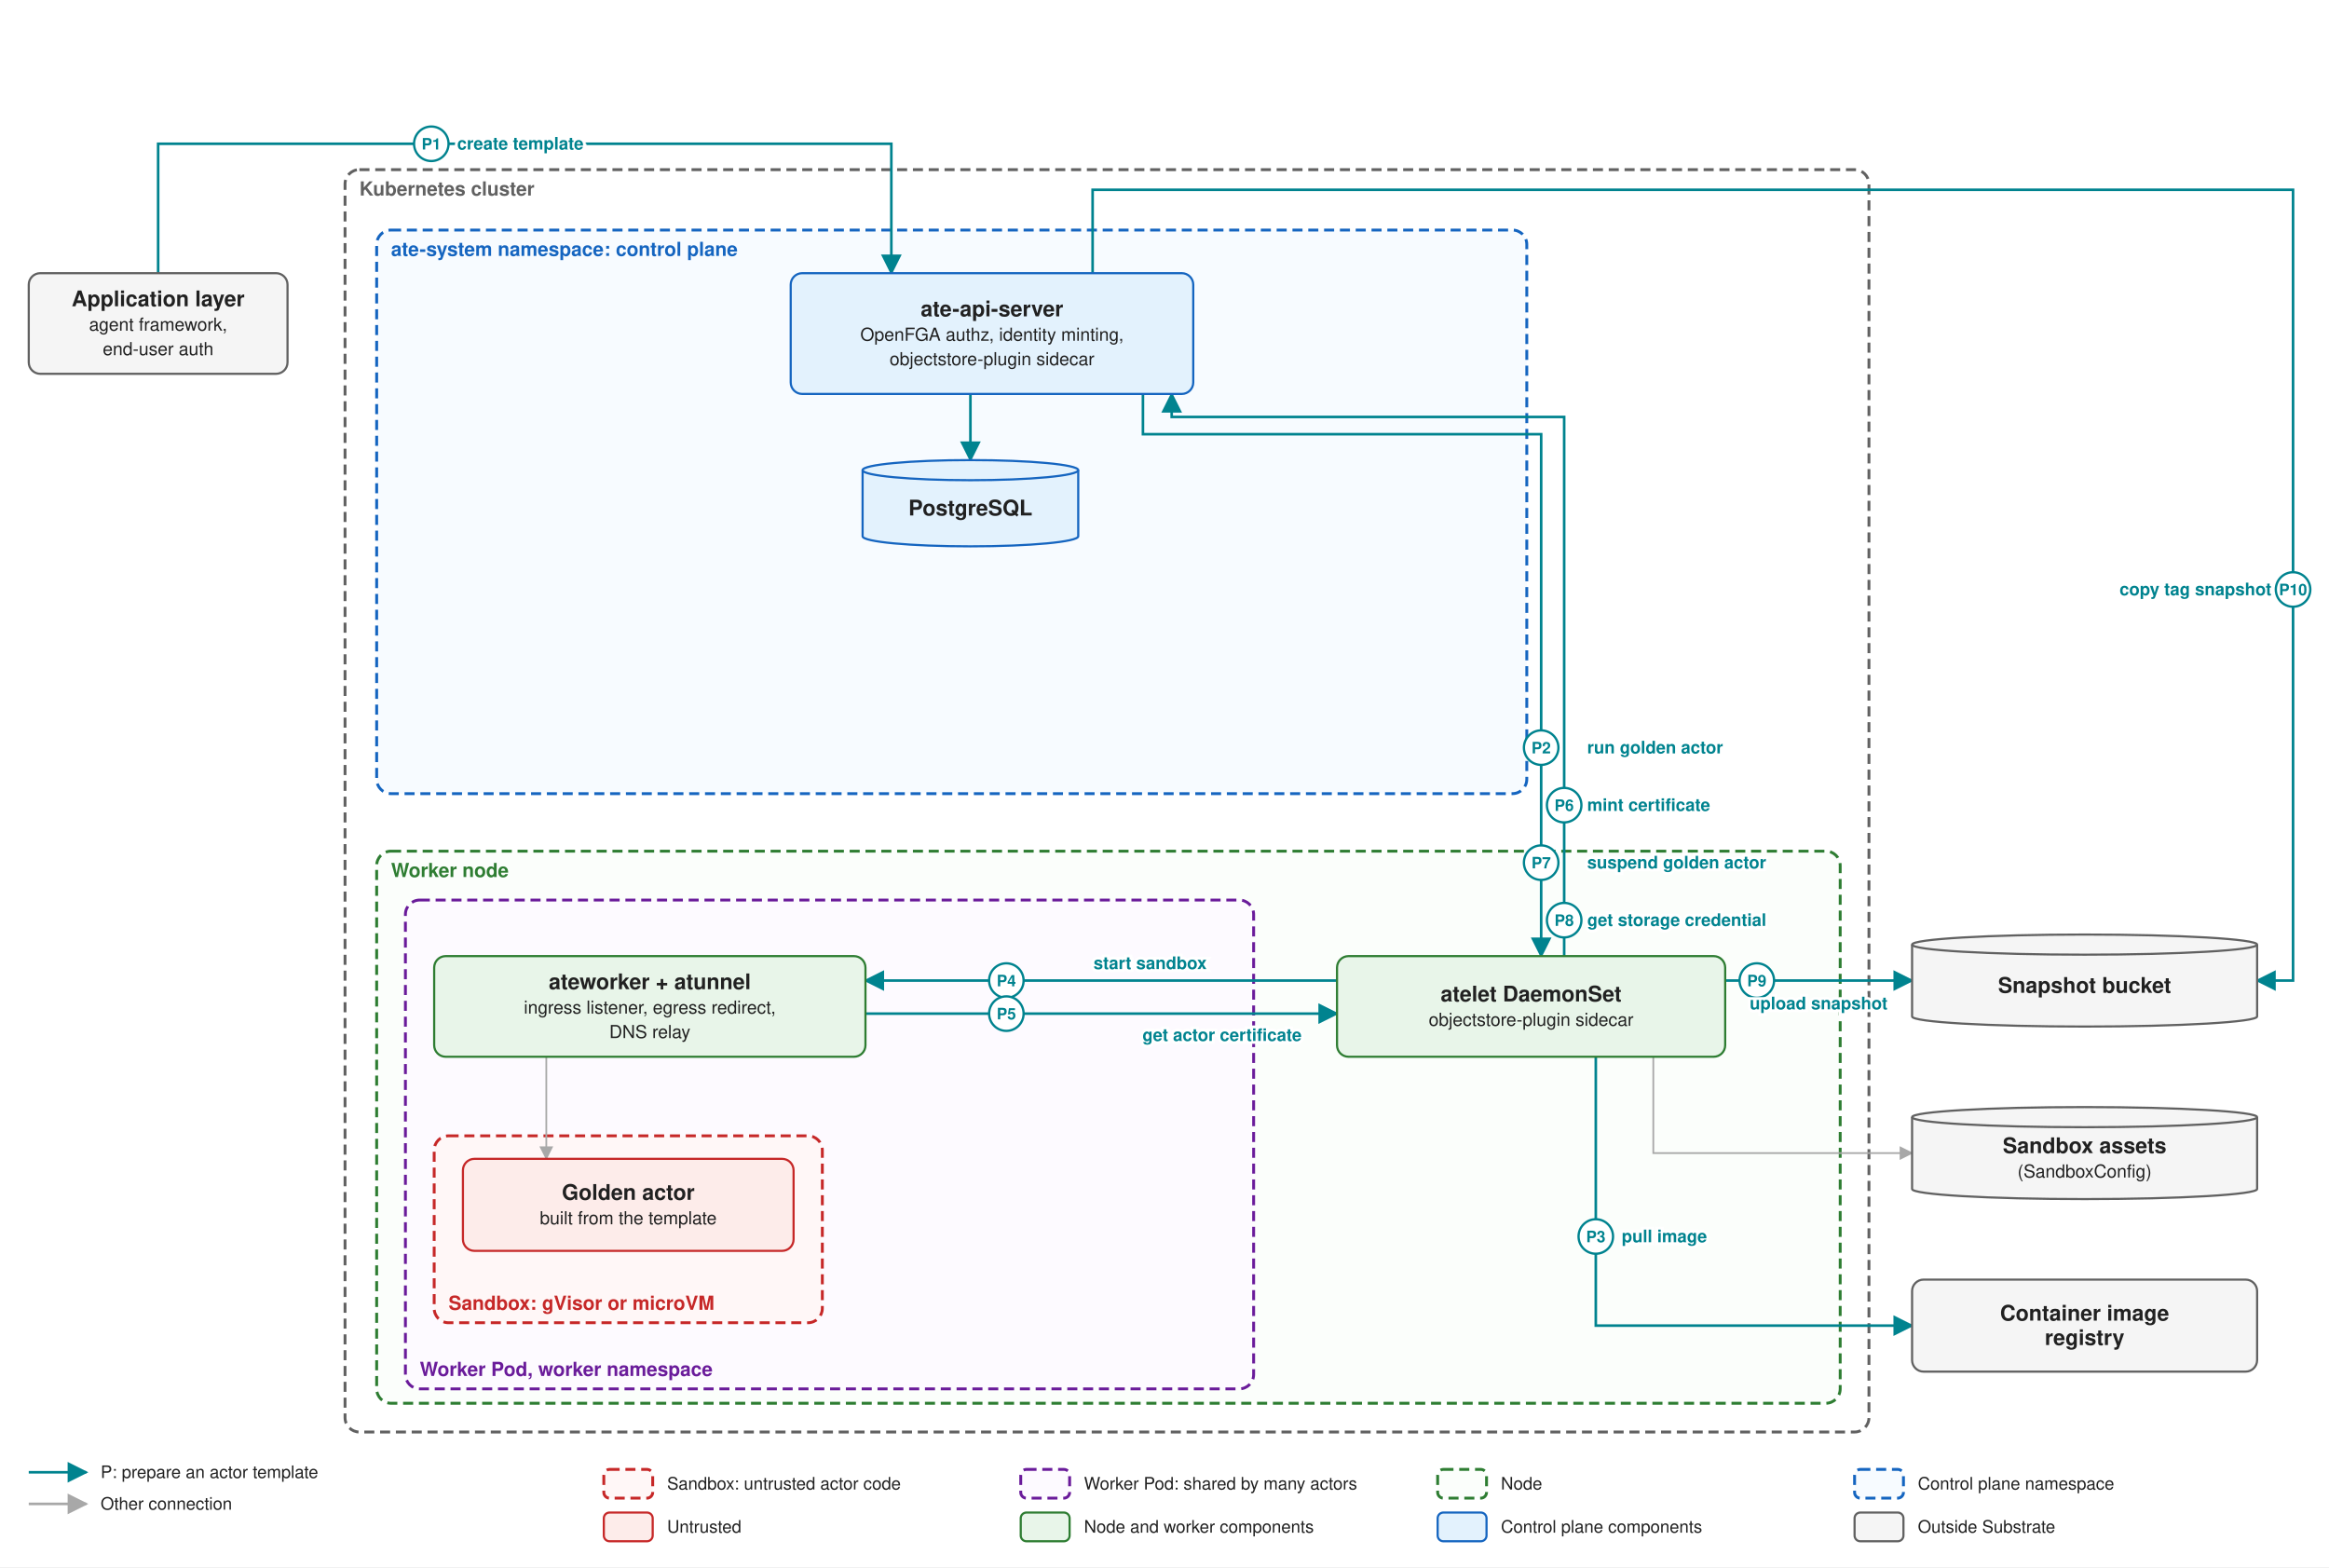
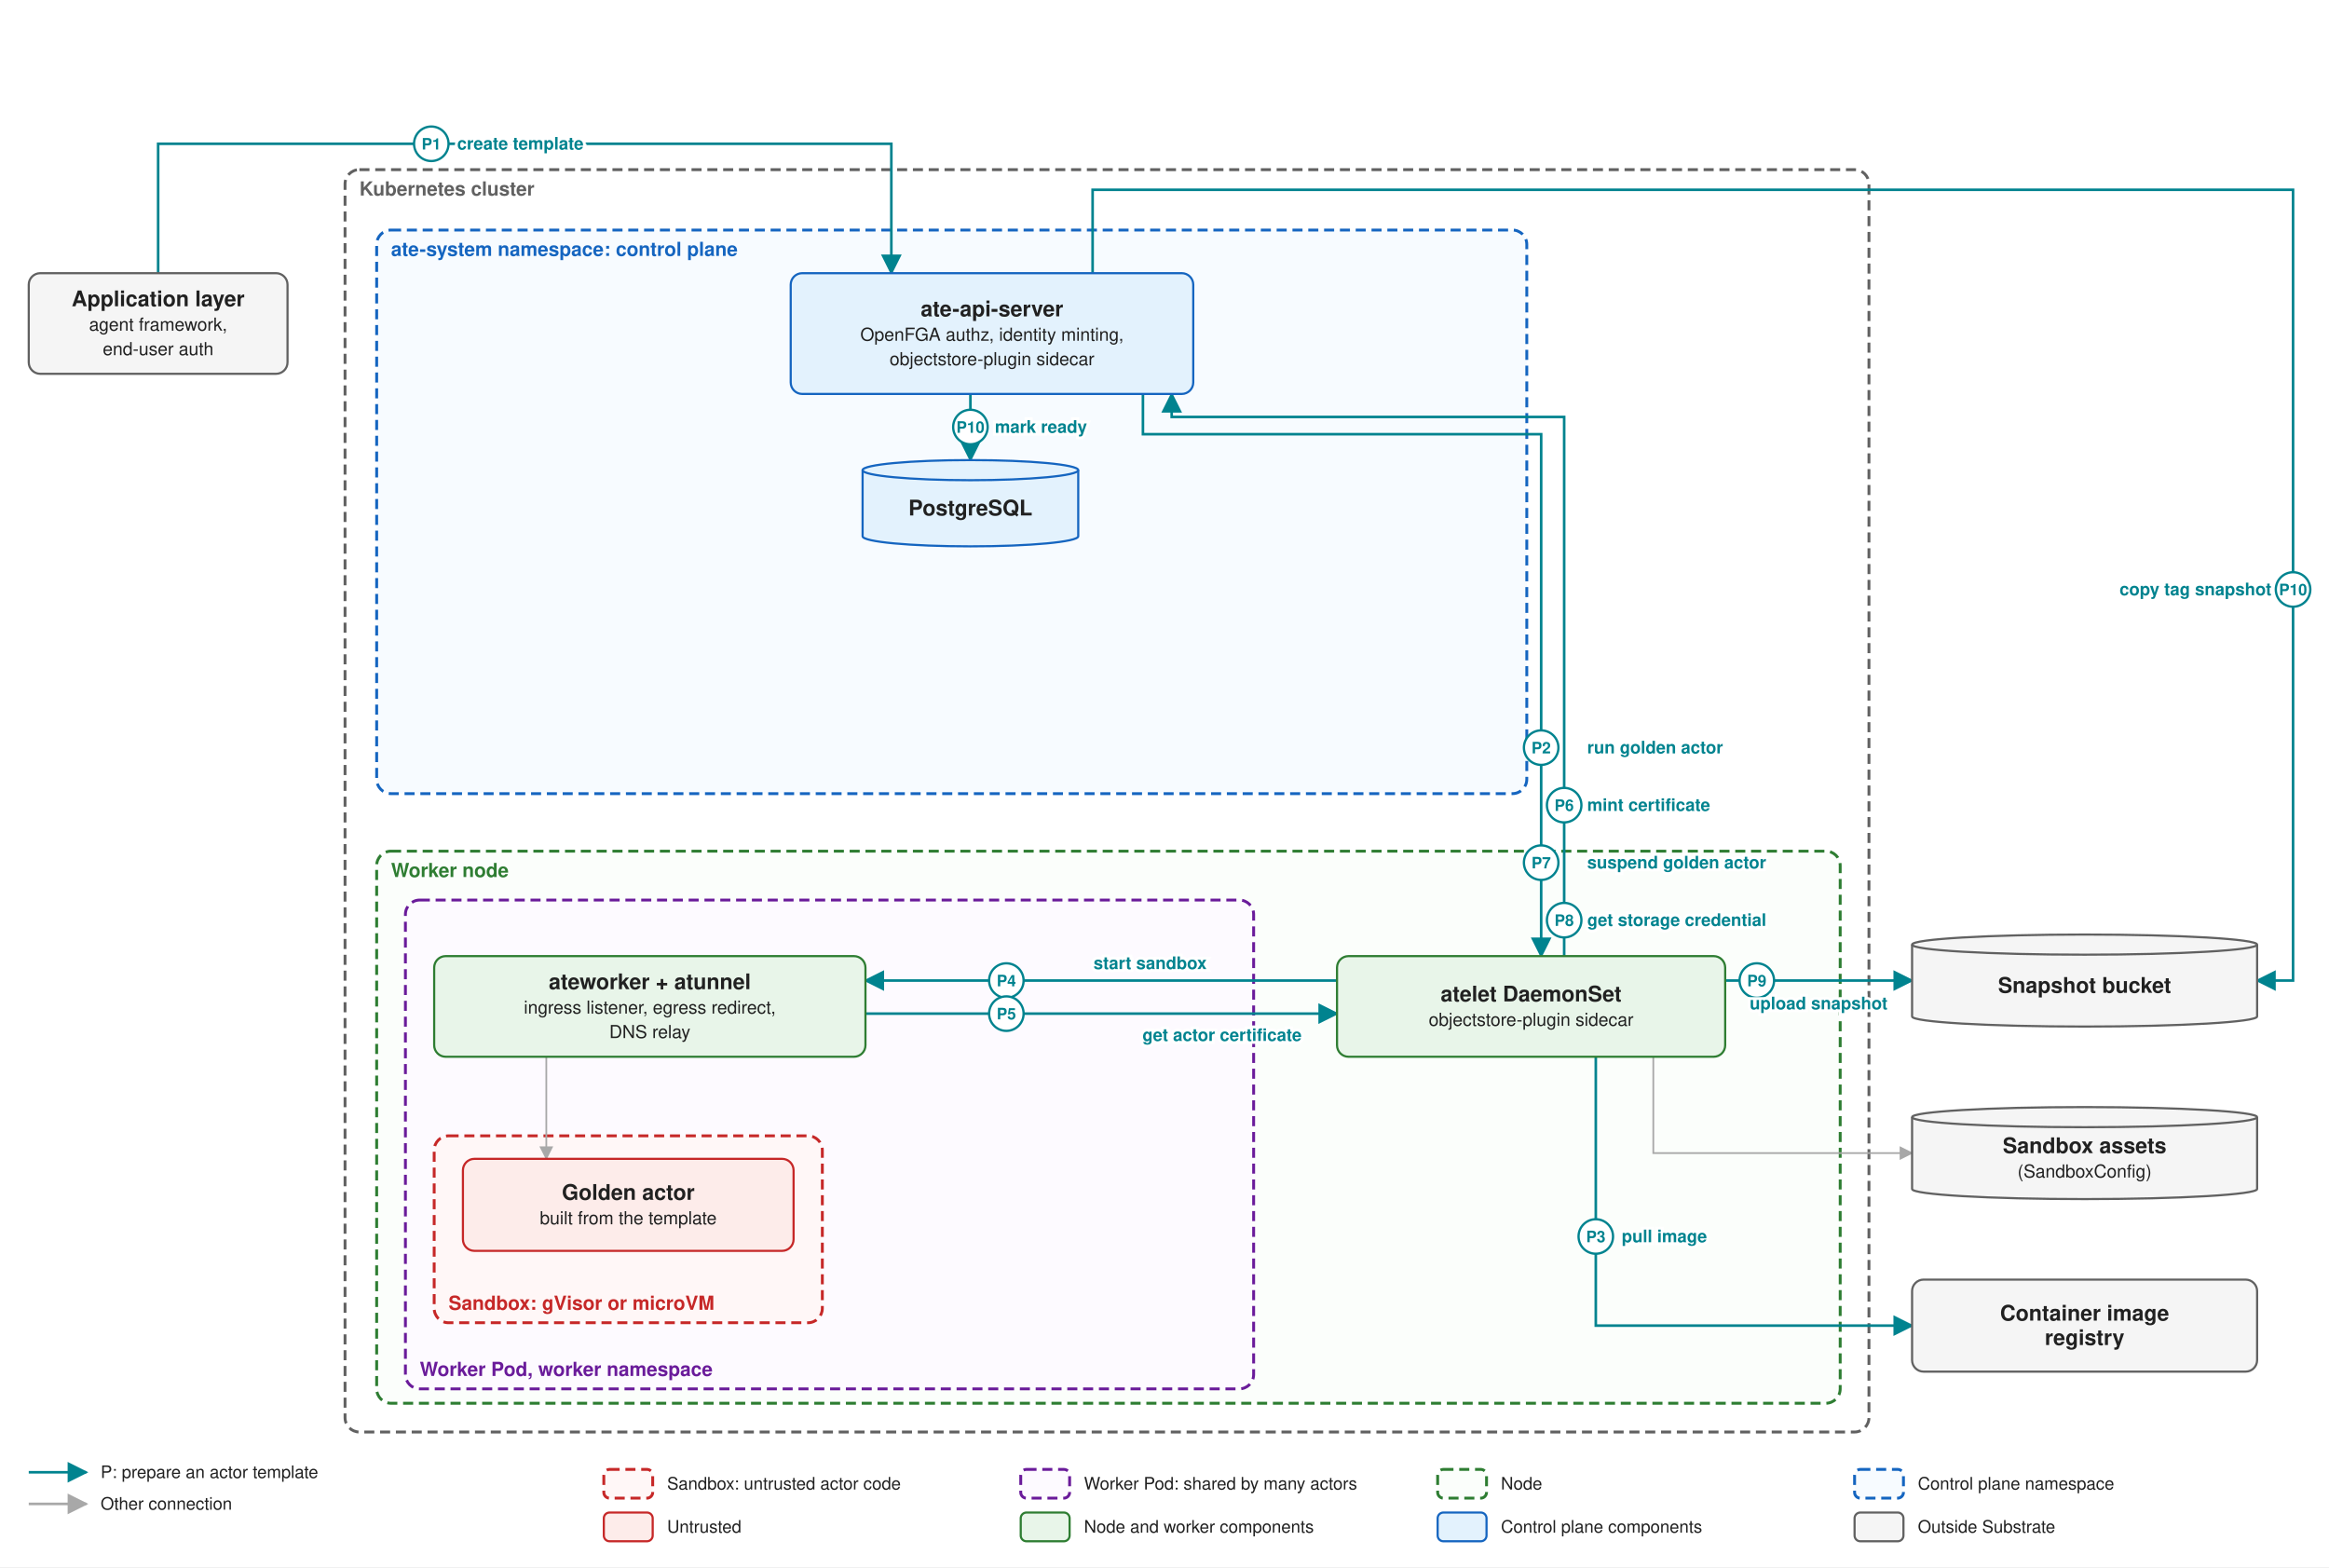
<svg xmlns="http://www.w3.org/2000/svg" viewBox="0 0 1620 1090" width="1620" height="1090" font-family="Helvetica, Arial, sans-serif">
  <defs>
    <marker id="arrowA" viewBox="0 0 10 10" refX="9" refY="5" markerWidth="8" markerHeight="8" orient="auto-start-reverse">
      <path d="M0,0 L10,5 L0,10 z" fill="#e65100" />
    </marker>
    <marker id="arrowB" viewBox="0 0 10 10" refX="9" refY="5" markerWidth="8" markerHeight="8" orient="auto-start-reverse">
      <path d="M0,0 L10,5 L0,10 z" fill="#212121" />
    </marker>
    <marker id="arrowG" viewBox="0 0 10 10" refX="9" refY="5" markerWidth="8" markerHeight="8" orient="auto-start-reverse">
      <path d="M0,0 L10,5 L0,10 z" fill="#a8a8a8" />
    </marker>
    <marker id="arrowP" viewBox="0 0 10 10" refX="9" refY="5" markerWidth="8" markerHeight="8" orient="auto-start-reverse">
      <path d="M0,0 L10,5 L0,10 z" fill="#00838f" />
    </marker>
    <marker id="arrowT" viewBox="0 0 10 10" refX="9" refY="5" markerWidth="8" markerHeight="8" orient="auto-start-reverse">
      <path d="M0,0 L10,5 L0,10 z" fill="#00838f" />
    </marker>
  </defs>
  <rect width="1620" height="1090" fill="#ffffff" />
  <rect x="240" y="118" width="1060" height="878" rx="10" fill="#ffffff" stroke="#616161" stroke-width="2" stroke-dasharray="7 4" />
  <text x="250" y="136" font-size="13.5" font-weight="bold" fill="#616161">Kubernetes cluster</text>
  <rect x="262" y="160" width="800" height="392" rx="10" fill="#f7fbff" stroke="#1565c0" stroke-width="2" stroke-dasharray="7 4" />
  <text x="272" y="178" font-size="13.5" font-weight="bold" fill="#1565c0">ate-system namespace: control plane</text>
  <rect x="262" y="592" width="1018" height="384" rx="10" fill="#fbfefb" stroke="#2e7d32" stroke-width="2" stroke-dasharray="7 4" />
  <text x="272" y="610" font-size="13.5" font-weight="bold" fill="#2e7d32">Worker node</text>
  <rect x="282" y="626" width="590" height="340" rx="10" fill="#fdfaff" stroke="#6a1b9a" stroke-width="2" stroke-dasharray="7 4" />
  <text x="292" y="957" font-size="13.5" font-weight="bold" fill="#6a1b9a">Worker Pod, worker namespace</text>
  <rect x="302" y="790" width="270" height="130" rx="10" fill="#fff7f7" stroke="#c62828" stroke-width="2" stroke-dasharray="7 4" />
  <text x="312" y="911" font-size="13.5" font-weight="bold" fill="#c62828">Sandbox: gVisor or microVM</text>
  <polyline points="110,190 110,100 620,100 620,190" fill="none" stroke="#00838f" stroke-width="1.8" marker-end="url(#arrowP)" />
  <polyline points="795,274 795,302 1072,302 1072,665" fill="none" stroke="#00838f" stroke-width="1.8" marker-end="url(#arrowP)" />
  <polyline points="1110,735 1110,922 1330,922" fill="none" stroke="#00838f" stroke-width="1.8" marker-end="url(#arrowP)" />
  <polyline points="930,682 602,682" fill="none" stroke="#00838f" stroke-width="1.8" marker-end="url(#arrowP)" />
  <polyline points="602,705 930,705" fill="none" stroke="#00838f" stroke-width="1.8" marker-end="url(#arrowP)" />
  <polyline points="1088,665 1088,290 815,290 815,274" fill="none" stroke="#00838f" stroke-width="1.8" marker-end="url(#arrowP)" />
  <polyline points="1200,682 1330,682" fill="none" stroke="#00838f" stroke-width="1.8" marker-end="url(#arrowP)" />
  <polyline points="760,190 760,132 1595,132 1595,682 1570,682" fill="none" stroke="#00838f" stroke-width="1.8" marker-end="url(#arrowP)" />
  <polyline points="675,274 675,320" fill="none" stroke="#00838f" stroke-width="1.8" marker-end="url(#arrowP)" />
  <polyline points="380,735 380,806" fill="none" stroke="#a8a8a8" stroke-width="1.2" marker-end="url(#arrowG)" />
  <polyline points="1150,735 1150,802 1330,802" fill="none" stroke="#a8a8a8" stroke-width="1.2" marker-end="url(#arrowG)" />
  <rect x="20" y="190" width="180" height="70" rx="8" fill="#f5f5f5" stroke="#616161" stroke-width="1.5" />
  <text x="110.0" y="213.0" font-size="15" font-weight="bold" text-anchor="middle" fill="#212121">Application layer</text>
  <text x="110.0" y="230.0" font-size="12.5" text-anchor="middle" fill="#212121">agent framework,</text>
  <text x="110.0" y="247.0" font-size="12.5" text-anchor="middle" fill="#212121">end-user auth</text>
  <rect x="550" y="190" width="280" height="84" rx="8" fill="#e3f2fd" stroke="#1565c0" stroke-width="1.5" />
  <text x="690.0" y="220.0" font-size="15" font-weight="bold" text-anchor="middle" fill="#212121">ate-api-server</text>
  <text x="690.0" y="237.0" font-size="12.5" text-anchor="middle" fill="#212121">OpenFGA authz, identity minting,</text>
  <text x="690.0" y="254.0" font-size="12.5" text-anchor="middle" fill="#212121">objectstore-plugin sidecar</text>
  <path d="M600 327 v46 a75.0 7 0 0 0 150 0 v-46" fill="#e3f2fd" stroke="#1565c0" stroke-width="1.5" />
  <ellipse cx="675.0" cy="327" rx="75.0" ry="7" fill="#e3f2fd" stroke="#1565c0" stroke-width="1.5" />
  <text x="675.0" y="358.5" font-size="15" font-weight="bold" text-anchor="middle" fill="#212121">PostgreSQL</text>
  <rect x="302" y="665" width="300" height="70" rx="8" fill="#e8f5e9" stroke="#2e7d32" stroke-width="1.5" />
  <text x="452.0" y="688.0" font-size="15" font-weight="bold" text-anchor="middle" fill="#212121">ateworker + atunnel</text>
  <text x="452.0" y="705.0" font-size="12.5" text-anchor="middle" fill="#212121">ingress listener, egress redirect,</text>
  <text x="452.0" y="722.0" font-size="12.5" text-anchor="middle" fill="#212121">DNS relay</text>
  <rect x="930" y="665" width="270" height="70" rx="8" fill="#e8f5e9" stroke="#2e7d32" stroke-width="1.5" />
  <text x="1065.0" y="696.5" font-size="15" font-weight="bold" text-anchor="middle" fill="#212121">atelet DaemonSet</text>
  <text x="1065.0" y="713.5" font-size="12.5" text-anchor="middle" fill="#212121">objectstore-plugin sidecar</text>
  <rect x="322" y="806" width="230" height="64" rx="8" fill="#fdecea" stroke="#c62828" stroke-width="1.5" />
  <text x="437.0" y="834.5" font-size="15" font-weight="bold" text-anchor="middle" fill="#212121">Golden actor</text>
  <text x="437.0" y="851.5" font-size="12.5" text-anchor="middle" fill="#212121">built from the template</text>
  <path d="M1330 657 v50 a120.0 7 0 0 0 240 0 v-50" fill="#f5f5f5" stroke="#616161" stroke-width="1.5" />
  <ellipse cx="1450.0" cy="657" rx="120.0" ry="7" fill="#f5f5f5" stroke="#616161" stroke-width="1.5" />
  <text x="1450.0" y="690.5" font-size="15" font-weight="bold" text-anchor="middle" fill="#212121">Snapshot bucket</text>
  <path d="M1330 777 v50 a120.0 7 0 0 0 240 0 v-50" fill="#f5f5f5" stroke="#616161" stroke-width="1.5" />
  <ellipse cx="1450.0" cy="777" rx="120.0" ry="7" fill="#f5f5f5" stroke="#616161" stroke-width="1.5" />
  <text x="1450.0" y="802.0" font-size="15" font-weight="bold" text-anchor="middle" fill="#212121">Sandbox assets</text>
  <text x="1450.0" y="819.0" font-size="12.5" text-anchor="middle" fill="#212121">(SandboxConfig)</text>
  <rect x="1330" y="890" width="240" height="64" rx="8" fill="#f5f5f5" stroke="#616161" stroke-width="1.5" />
  <text x="1450.0" y="918.5" font-size="15" font-weight="bold" text-anchor="middle" fill="#212121">Container image</text>
  <text x="1450.0" y="935.5" font-size="15" font-weight="bold" text-anchor="middle" fill="#212121">registry</text>
  <circle cx="300" cy="100" r="12" fill="#ffffff" stroke="#00838f" stroke-width="1.6" />
  <text x="300" y="104" font-size="11" font-weight="bold" text-anchor="middle" fill="#00838f">P1</text>
  <text x="318" y="104" font-size="12" font-weight="bold" text-anchor="start" fill="#00838f" stroke="#ffffff" stroke-width="4" paint-order="stroke">create template</text>
  <circle cx="1072" cy="520" r="12" fill="#ffffff" stroke="#00838f" stroke-width="1.6" />
  <text x="1072" y="524" font-size="11" font-weight="bold" text-anchor="middle" fill="#00838f">P2</text>
  <text x="1104" y="524" font-size="12" font-weight="bold" text-anchor="start" fill="#00838f" stroke="#ffffff" stroke-width="4" paint-order="stroke">run golden actor</text>
  <circle cx="1110" cy="860" r="12" fill="#ffffff" stroke="#00838f" stroke-width="1.6" />
  <text x="1110" y="864" font-size="11" font-weight="bold" text-anchor="middle" fill="#00838f">P3</text>
  <text x="1128" y="864" font-size="12" font-weight="bold" text-anchor="start" fill="#00838f" stroke="#ffffff" stroke-width="4" paint-order="stroke">pull image</text>
  <circle cx="700" cy="682" r="12" fill="#ffffff" stroke="#00838f" stroke-width="1.6" />
  <text x="700" y="686" font-size="11" font-weight="bold" text-anchor="middle" fill="#00838f">P4</text>
  <text x="800" y="674" font-size="12" font-weight="bold" text-anchor="middle" fill="#00838f" stroke="#ffffff" stroke-width="4" paint-order="stroke">start sandbox</text>
  <circle cx="700" cy="705" r="12" fill="#ffffff" stroke="#00838f" stroke-width="1.6" />
  <text x="700" y="709" font-size="11" font-weight="bold" text-anchor="middle" fill="#00838f">P5</text>
  <text x="850" y="724" font-size="12" font-weight="bold" text-anchor="middle" fill="#00838f" stroke="#ffffff" stroke-width="4" paint-order="stroke">get actor certificate</text>
  <circle cx="1088" cy="560" r="12" fill="#ffffff" stroke="#00838f" stroke-width="1.6" />
  <text x="1088" y="564" font-size="11" font-weight="bold" text-anchor="middle" fill="#00838f">P6</text>
  <text x="1104" y="564" font-size="12" font-weight="bold" text-anchor="start" fill="#00838f" stroke="#ffffff" stroke-width="4" paint-order="stroke">mint certificate</text>
  <circle cx="1072" cy="600" r="12" fill="#ffffff" stroke="#00838f" stroke-width="1.6" />
  <text x="1072" y="604" font-size="11" font-weight="bold" text-anchor="middle" fill="#00838f">P7</text>
  <text x="1104" y="604" font-size="12" font-weight="bold" text-anchor="start" fill="#00838f" stroke="#ffffff" stroke-width="4" paint-order="stroke">suspend golden actor</text>
  <circle cx="1088" cy="640" r="12" fill="#ffffff" stroke="#00838f" stroke-width="1.6" />
  <text x="1088" y="644" font-size="11" font-weight="bold" text-anchor="middle" fill="#00838f">P8</text>
  <text x="1104" y="644" font-size="12" font-weight="bold" text-anchor="start" fill="#00838f" stroke="#ffffff" stroke-width="4" paint-order="stroke">get storage credential</text>
  <circle cx="1222" cy="682" r="12" fill="#ffffff" stroke="#00838f" stroke-width="1.6" />
  <text x="1222" y="686" font-size="11" font-weight="bold" text-anchor="middle" fill="#00838f">P9</text>
  <text x="1265" y="702" font-size="12" font-weight="bold" text-anchor="middle" fill="#00838f" stroke="#ffffff" stroke-width="4" paint-order="stroke">upload snapshot</text>
  <circle cx="1595" cy="410" r="12" fill="#ffffff" stroke="#00838f" stroke-width="1.6" />
  <text x="1595" y="414" font-size="11" font-weight="bold" text-anchor="middle" fill="#00838f">P10</text>
  <text x="1580" y="414" font-size="12" font-weight="bold" text-anchor="end" fill="#00838f" stroke="#ffffff" stroke-width="4" paint-order="stroke">copy tag snapshot</text>
+   <circle cx="675" cy="297" r="12" fill="#ffffff" stroke="#00838f" stroke-width="1.6" />
+   <text x="675" y="301" font-size="11" font-weight="bold" text-anchor="middle" fill="#00838f">P10</text>
+   <text x="692" y="301" font-size="12" font-weight="bold" text-anchor="start" fill="#00838f" stroke="#ffffff" stroke-width="4" paint-order="stroke">mark ready</text>
  <polyline points="20,1024 60,1024" stroke="#00838f" stroke-width="1.8" marker-end="url(#arrowP)" />
  <text x="70" y="1028" font-size="12" fill="#212121">P: prepare an actor template</text>
  <polyline points="20,1046 60,1046" stroke="#a8a8a8" stroke-width="1.8" marker-end="url(#arrowG)" />
  <text x="70" y="1050" font-size="12" fill="#212121">Other connection</text>
  <rect x="420" y="1022" width="34" height="20" rx="4" fill="#fff7f7" stroke="#c62828" stroke-width="2" stroke-dasharray="7 4" />
  <text x="464" y="1036" font-size="12" fill="#212121">Sandbox: untrusted actor code</text>
  <rect x="710" y="1022" width="34" height="20" rx="4" fill="#fdfaff" stroke="#6a1b9a" stroke-width="2" stroke-dasharray="7 4" />
  <text x="754" y="1036" font-size="12" fill="#212121">Worker Pod: shared by many actors</text>
  <rect x="1000" y="1022" width="34" height="20" rx="4" fill="#fbfefb" stroke="#2e7d32" stroke-width="2" stroke-dasharray="7 4" />
  <text x="1044" y="1036" font-size="12" fill="#212121">Node</text>
  <rect x="1290" y="1022" width="34" height="20" rx="4" fill="#f7fbff" stroke="#1565c0" stroke-width="2" stroke-dasharray="7 4" />
  <text x="1334" y="1036" font-size="12" fill="#212121">Control plane namespace</text>
  <rect x="420" y="1052" width="34" height="20" rx="4" fill="#fdecea" stroke="#c62828" stroke-width="1.5" />
  <text x="464" y="1066" font-size="12" fill="#212121">Untrusted</text>
  <rect x="710" y="1052" width="34" height="20" rx="4" fill="#e8f5e9" stroke="#2e7d32" stroke-width="1.5" />
  <text x="754" y="1066" font-size="12" fill="#212121">Node and worker components</text>
  <rect x="1000" y="1052" width="34" height="20" rx="4" fill="#e3f2fd" stroke="#1565c0" stroke-width="1.5" />
  <text x="1044" y="1066" font-size="12" fill="#212121">Control plane components</text>
  <rect x="1290" y="1052" width="34" height="20" rx="4" fill="#f5f5f5" stroke="#616161" stroke-width="1.5" />
  <text x="1334" y="1066" font-size="12" fill="#212121">Outside Substrate</text>
</svg>
